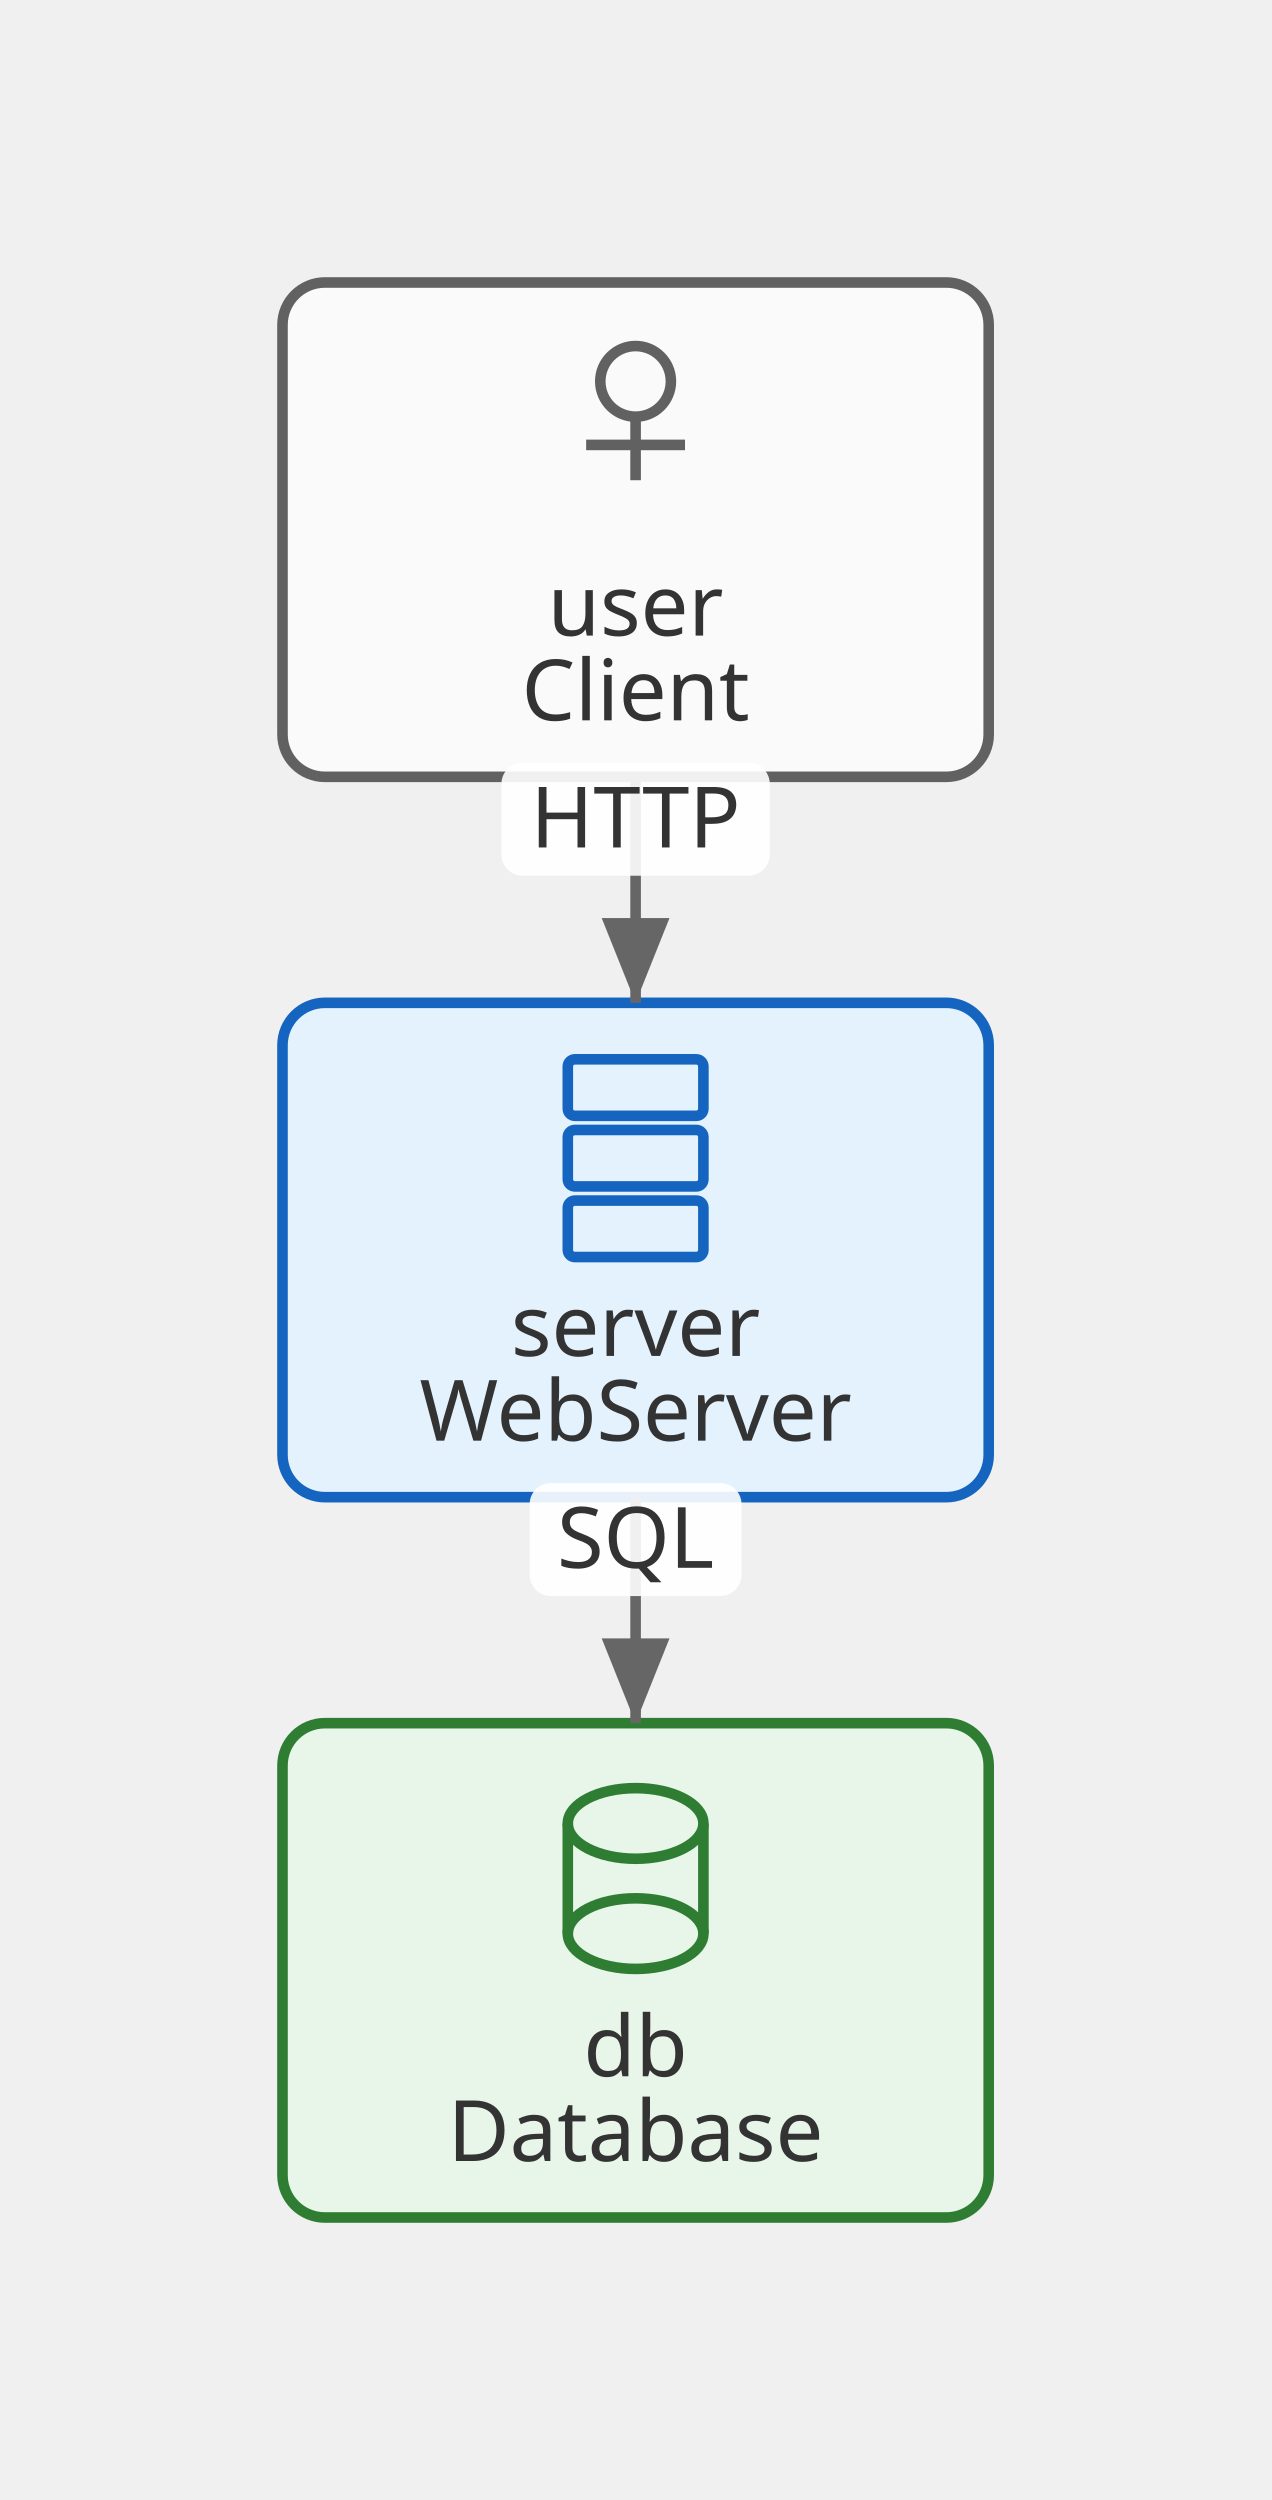
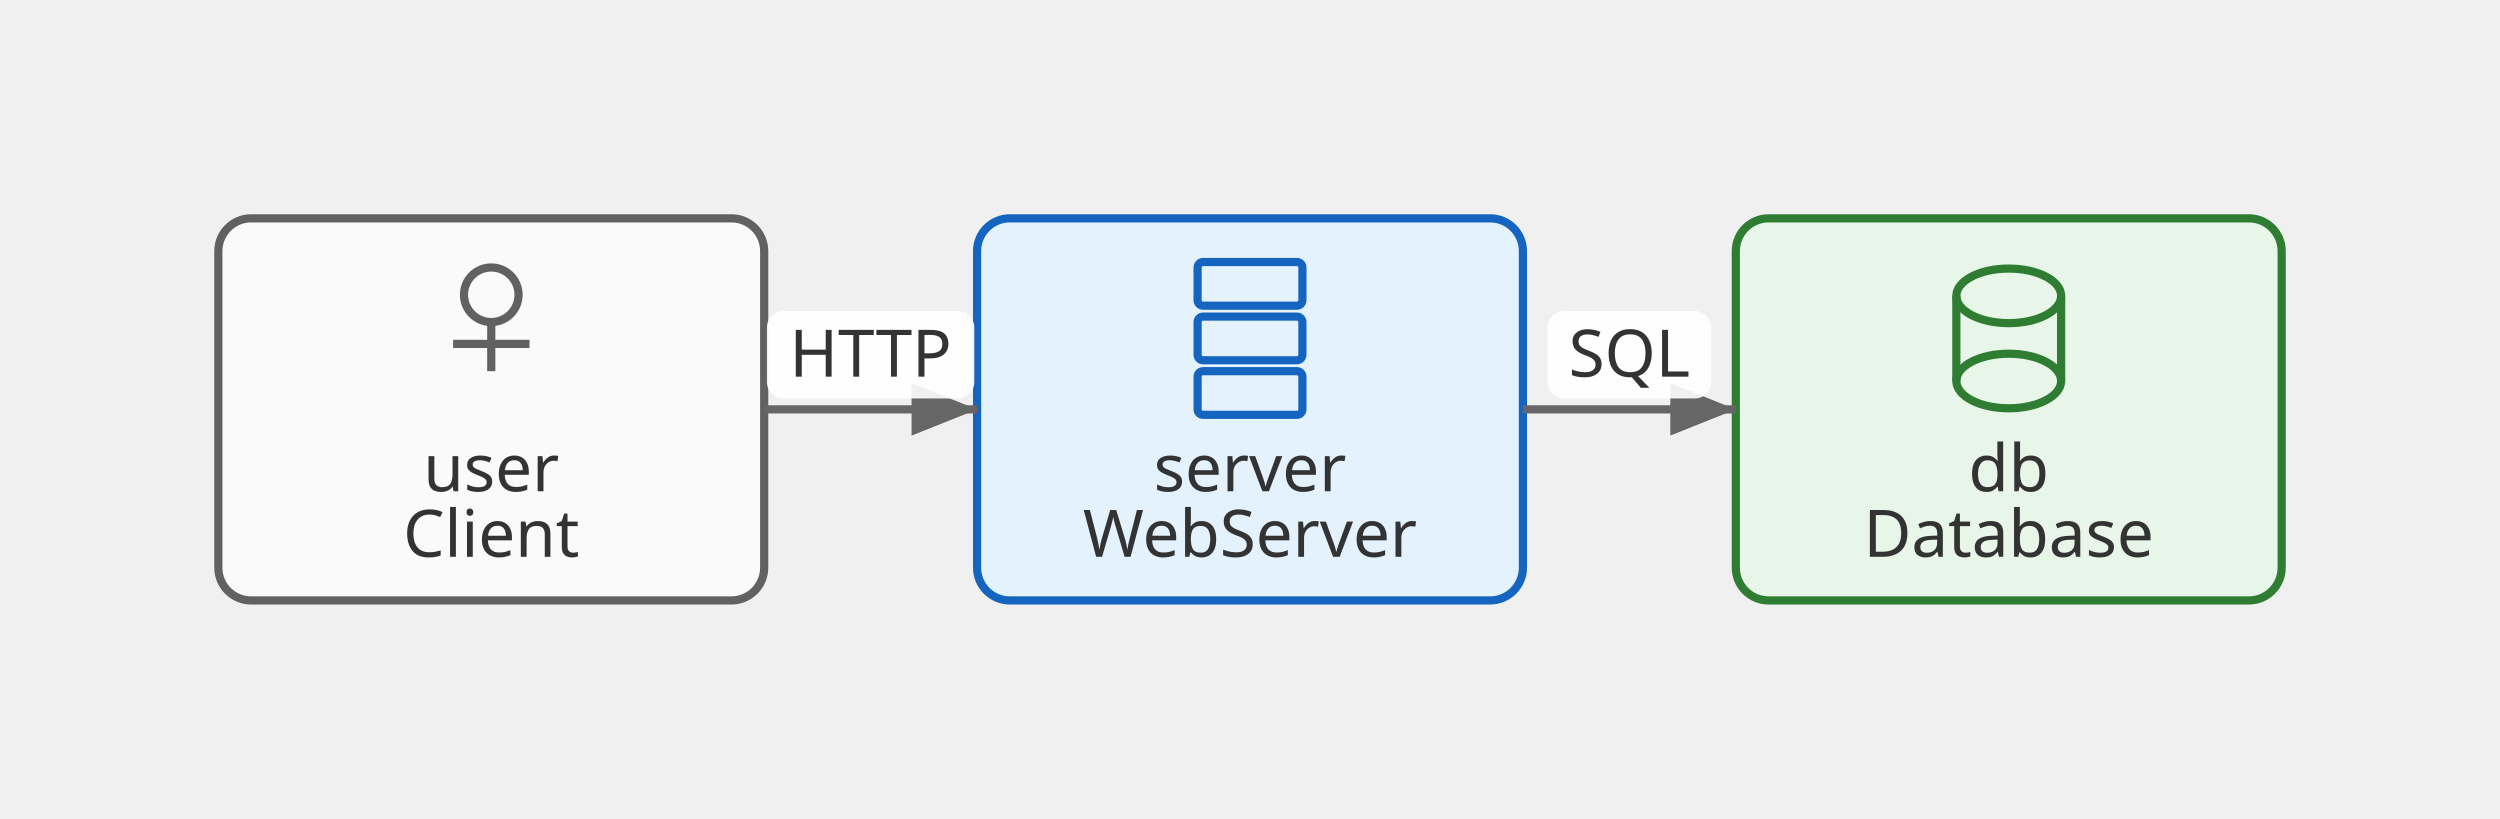
- <svg xmlns="http://www.w3.org/2000/svg" width="180" height="354" viewBox="0 0 180 354">
+ <svg xmlns="http://www.w3.org/2000/svg" width="458" height="150" viewBox="0 0 458 150">
  <style>text { font-family: sans-serif; font-size: 12px; fill: #333; }</style>
  <defs>
    <marker id="arrow" viewBox="0 0 10 10" refX="10" refY="5" markerWidth="8" markerHeight="8" orient="auto">
      <polygon points="0,1 10,5 0,9" fill="#666" />
    </marker>
  </defs>
  <rect x="40" y="40" width="100" height="70" rx="6" fill="#fafafa" stroke="#616161" stroke-width="1.5" />
  <circle cx="90" cy="54" r="5" fill="none" stroke="#616161" stroke-width="1.5" />
  <line x1="90" y1="59" x2="90" y2="68" stroke="#616161" stroke-width="1.5" />
  <line x1="83" y1="63" x2="97" y2="63" stroke="#616161" stroke-width="1.5" />
  <text x="90" y="102" text-anchor="middle" font-size="11">Client</text>
  <text x="90" y="90" text-anchor="middle" font-size="9" fill="#616161">user</text>
-   <rect x="40" y="142" width="100" height="70" rx="6" fill="#e3f2fd" stroke="#1565c0" stroke-width="1.5" />
-   <rect x="80.4" y="150" width="19.2" height="8" rx="1" fill="none" stroke="#1565c0" stroke-width="1.5" />
-   <rect x="80.4" y="160" width="19.2" height="8" rx="1" fill="none" stroke="#1565c0" stroke-width="1.5" />
-   <rect x="80.4" y="170" width="19.2" height="8" rx="1" fill="none" stroke="#1565c0" stroke-width="1.5" />
-   <text x="90" y="204" text-anchor="middle" font-size="11">WebServer</text>
-   <text x="90" y="192" text-anchor="middle" font-size="9" fill="#1565c0">server</text>
-   <rect x="40" y="244" width="100" height="70" rx="6" fill="#e8f5e9" stroke="#2e7d32" stroke-width="1.5" />
-   <ellipse cx="90" cy="258.2" rx="9.6" ry="5" fill="none" stroke="#2e7d32" stroke-width="1.5" />
-   <line x1="80.4" y1="258.2" x2="80.4" y2="273.8" stroke="#2e7d32" stroke-width="1.5" />
-   <line x1="99.6" y1="258.2" x2="99.6" y2="273.8" stroke="#2e7d32" stroke-width="1.5" />
-   <ellipse cx="90" cy="273.8" rx="9.6" ry="5" fill="none" stroke="#2e7d32" stroke-width="1.5" />
-   <text x="90" y="306" text-anchor="middle" font-size="11">Database</text>
-   <text x="90" y="294" text-anchor="middle" font-size="9" fill="#2e7d32">db</text>
-   <path d="M90,110 L90,142" fill="none" stroke="#666" stroke-width="1.5" marker-end="url(#arrow)" />
-   <rect x="71" y="108" width="38" height="16" rx="3" fill="white" opacity="0.9" />
-   <text x="90" y="120" text-anchor="middle" font-size="11" fill="#666">HTTP</text>
-   <path d="M90,212 L90,244" fill="none" stroke="#666" stroke-width="1.5" marker-end="url(#arrow)" />
-   <rect x="75" y="210" width="30" height="16" rx="3" fill="white" opacity="0.9" />
-   <text x="90" y="222" text-anchor="middle" font-size="11" fill="#666">SQL</text>
+   <rect x="179" y="40" width="100" height="70" rx="6" fill="#e3f2fd" stroke="#1565c0" stroke-width="1.5" />
+   <rect x="219.4" y="48" width="19.2" height="8" rx="1" fill="none" stroke="#1565c0" stroke-width="1.5" />
+   <rect x="219.4" y="58" width="19.2" height="8" rx="1" fill="none" stroke="#1565c0" stroke-width="1.5" />
+   <rect x="219.4" y="68" width="19.2" height="8" rx="1" fill="none" stroke="#1565c0" stroke-width="1.5" />
+   <text x="229" y="102" text-anchor="middle" font-size="11">WebServer</text>
+   <text x="229" y="90" text-anchor="middle" font-size="9" fill="#1565c0">server</text>
+   <rect x="318" y="40" width="100" height="70" rx="6" fill="#e8f5e9" stroke="#2e7d32" stroke-width="1.5" />
+   <ellipse cx="368" cy="54.2" rx="9.6" ry="5" fill="none" stroke="#2e7d32" stroke-width="1.5" />
+   <line x1="358.4" y1="54.2" x2="358.4" y2="69.8" stroke="#2e7d32" stroke-width="1.5" />
+   <line x1="377.6" y1="54.2" x2="377.6" y2="69.8" stroke="#2e7d32" stroke-width="1.5" />
+   <ellipse cx="368" cy="69.8" rx="9.6" ry="5" fill="none" stroke="#2e7d32" stroke-width="1.5" />
+   <text x="368" y="102" text-anchor="middle" font-size="11">Database</text>
+   <text x="368" y="90" text-anchor="middle" font-size="9" fill="#2e7d32">db</text>
+   <path d="M140,75 L179,75" fill="none" stroke="#666" stroke-width="1.5" marker-end="url(#arrow)" />
+   <rect x="140.5" y="57" width="38" height="16" rx="3" fill="white" opacity="0.9" />
+   <text x="159.5" y="69" text-anchor="middle" font-size="11" fill="#666">HTTP</text>
+   <path d="M279,75 L318,75" fill="none" stroke="#666" stroke-width="1.5" marker-end="url(#arrow)" />
+   <rect x="283.5" y="57" width="30" height="16" rx="3" fill="white" opacity="0.9" />
+   <text x="298.5" y="69" text-anchor="middle" font-size="11" fill="#666">SQL</text>
</svg>
